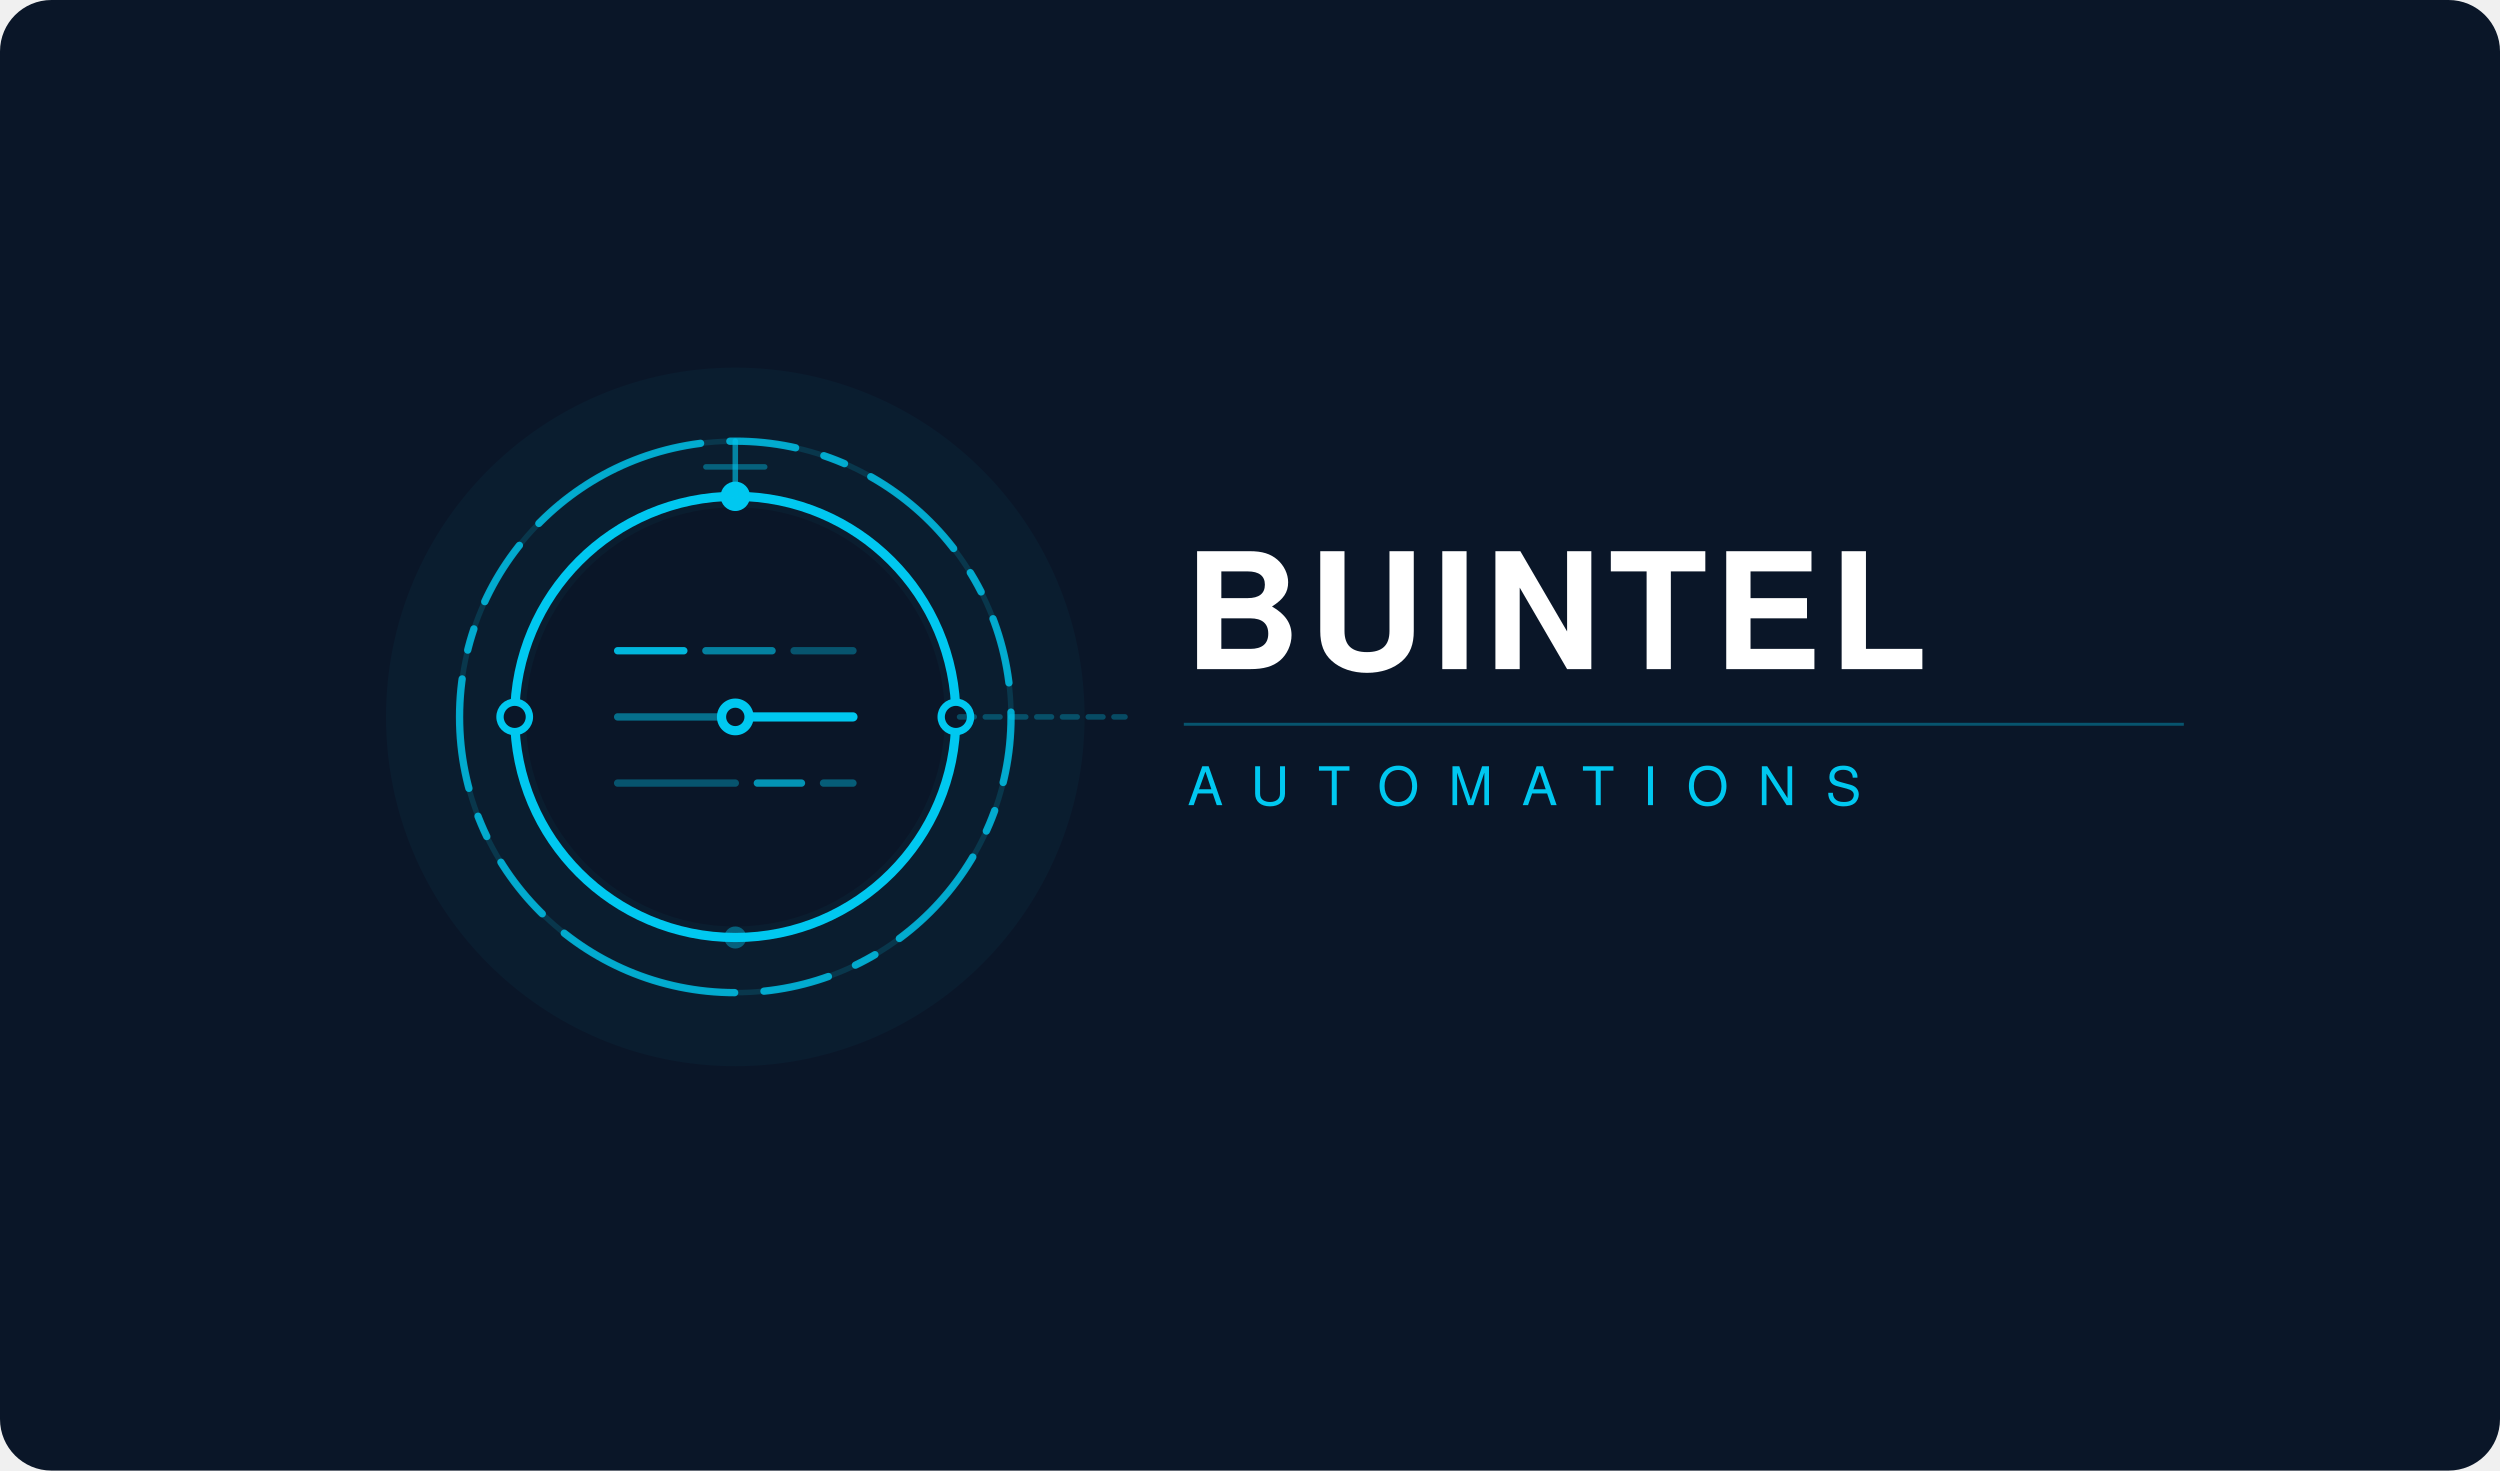
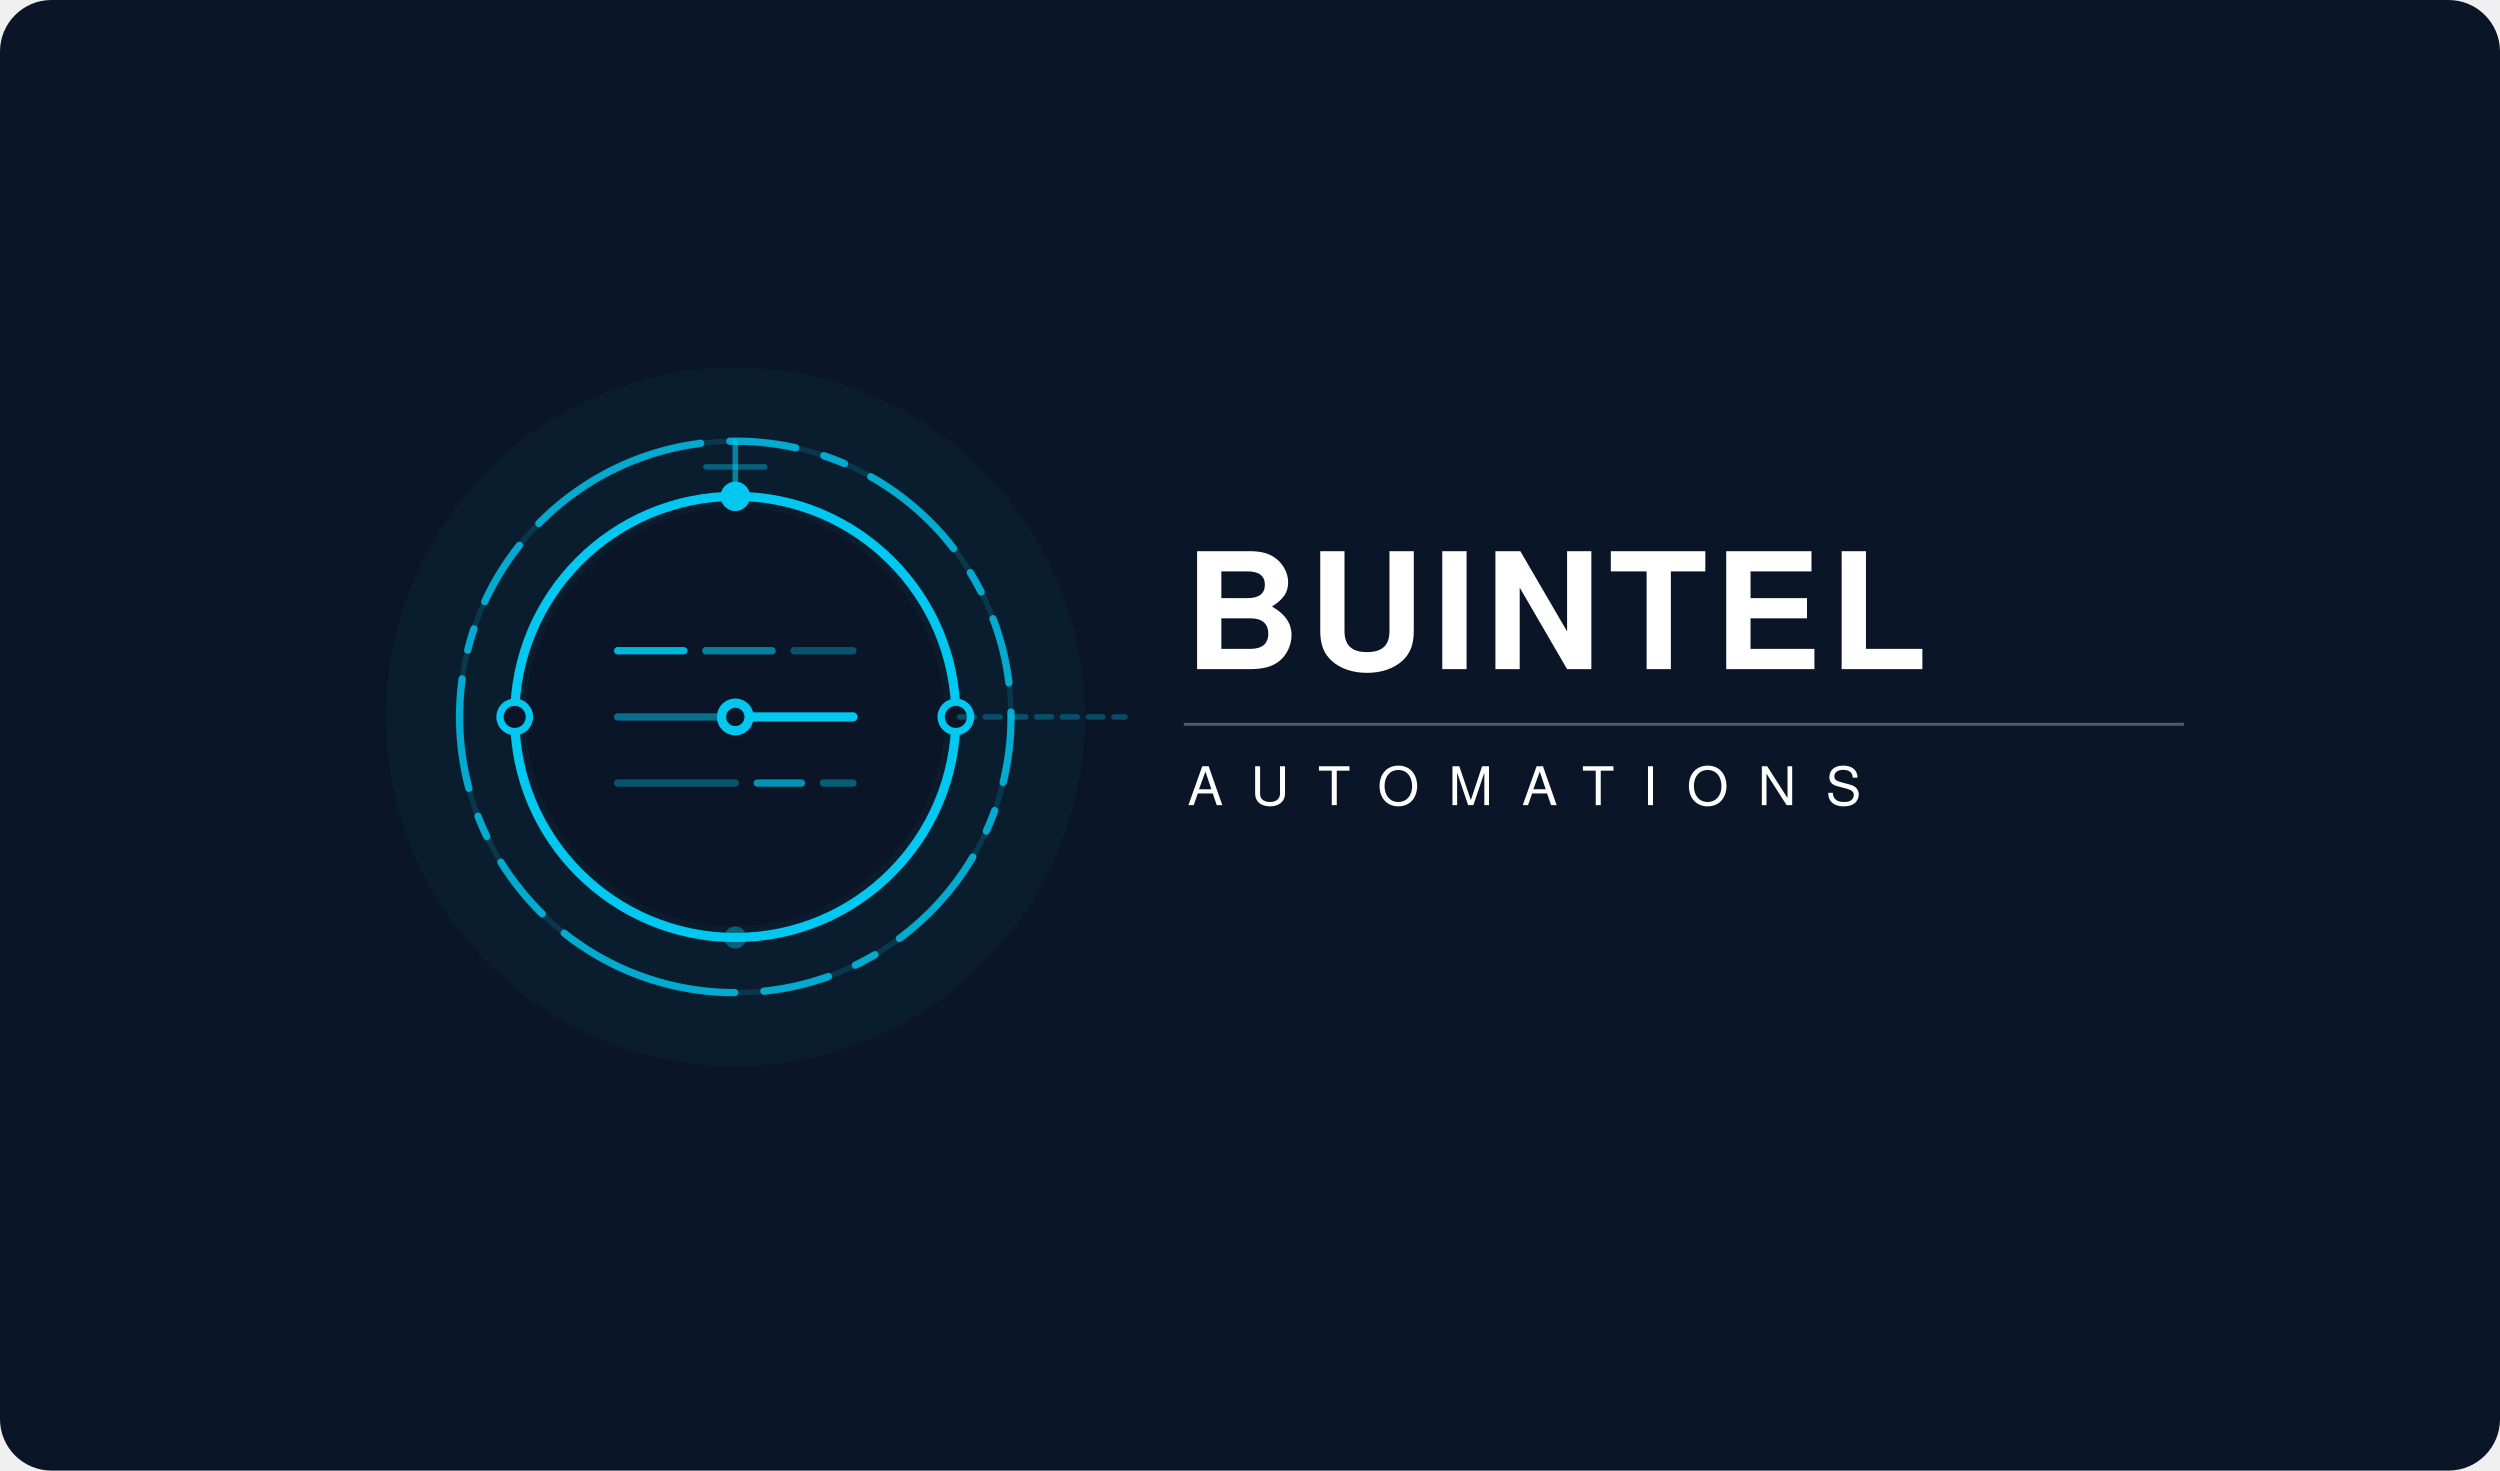
<svg xmlns="http://www.w3.org/2000/svg" width="680" height="400" viewBox="0 0 680 400" role="img">
  <rect width="680" height="400" fill="#0A1628" rx="14" />
  <circle cx="200" cy="195" r="95" fill="#00C8F0" fill-opacity="0.04" />
  <g transform="translate(200,195)">
    <circle r="75" fill="none" stroke="#00C8F0" stroke-width="1.5" stroke-opacity="0.15" />
    <circle r="75" fill="none" stroke="#00C8F0" stroke-width="2" stroke-dasharray="18 8 6 8 30 8 6 8 18 8 50 8" stroke-linecap="round" stroke-opacity="0.8" />
    <circle r="60" fill="none" stroke="#00C8F0" stroke-width="2.5" />
    <circle r="57" fill="#0A1628" />
    <line x1="-32" y1="-18" x2="-14" y2="-18" stroke="#00C8F0" stroke-width="2" stroke-linecap="round" stroke-opacity="0.9" />
    <line x1="-8" y1="-18" x2="10" y2="-18" stroke="#00C8F0" stroke-width="2" stroke-linecap="round" stroke-opacity="0.6" />
    <line x1="16" y1="-18" x2="32" y2="-18" stroke="#00C8F0" stroke-width="2" stroke-linecap="round" stroke-opacity="0.35" />
    <line x1="-32" y1="0" x2="-4" y2="0" stroke="#00C8F0" stroke-width="2" stroke-linecap="round" stroke-opacity="0.5" />
    <line x1="2" y1="0" x2="32" y2="0" stroke="#00C8F0" stroke-width="2.5" stroke-linecap="round" stroke-opacity="1" />
    <line x1="-32" y1="18" x2="0" y2="18" stroke="#00C8F0" stroke-width="2" stroke-linecap="round" stroke-opacity="0.35" />
    <line x1="6" y1="18" x2="18" y2="18" stroke="#00C8F0" stroke-width="2" stroke-linecap="round" stroke-opacity="0.7" />
    <line x1="24" y1="18" x2="32" y2="18" stroke="#00C8F0" stroke-width="2" stroke-linecap="round" stroke-opacity="0.4" />
    <circle r="5" fill="#00C8F0" />
    <circle r="2.5" fill="#0A1628" />
    <circle cx="60" cy="0" r="4" fill="#0A1628" stroke="#00C8F0" stroke-width="2" />
    <circle cx="-60" cy="0" r="4" fill="#0A1628" stroke="#00C8F0" stroke-width="2" />
    <circle cx="0" cy="-60" r="4" fill="#00C8F0" />
    <circle cx="0" cy="60" r="3" fill="#00C8F0" fill-opacity="0.4" />
    <line x1="0" y1="-60" x2="0" y2="-75" stroke="#00C8F0" stroke-width="1.5" stroke-opacity="0.6" stroke-linecap="round" />
    <line x1="-8" y1="-68" x2="8" y2="-68" stroke="#00C8F0" stroke-width="1.5" stroke-opacity="0.4" stroke-linecap="round" />
  </g>
  <line x1="261" y1="195" x2="306" y2="195" stroke="#00C8F0" stroke-width="1.5" stroke-opacity="0.3" stroke-linecap="round" stroke-dasharray="4 3" />
  <text x="322" y="182" font-family="'Helvetica Neue', Helvetica, Arial, sans-serif" font-size="44" font-weight="700" letter-spacing="2" fill="white">BUINTEL</text>
-   <line x1="322" y1="197" x2="594" y2="197" stroke="#00C8F0" stroke-width="0.8" stroke-opacity="0.35" />
-   <text x="323" y="219" font-family="'Helvetica Neue', Helvetica, Arial, sans-serif" font-size="14.5" font-weight="300" letter-spacing="8" fill="#00C8F0">AUTOMATIONS</text>
+   <line x1="322" y1="197" x2="594" y2="197" stroke="white" stroke-width="0.8" stroke-opacity="0.3" />
+   <text x="323" y="219" font-family="'Helvetica Neue', Helvetica, Arial, sans-serif" font-size="14.5" font-weight="300" letter-spacing="8" fill="white">AUTOMATIONS</text>
</svg>
